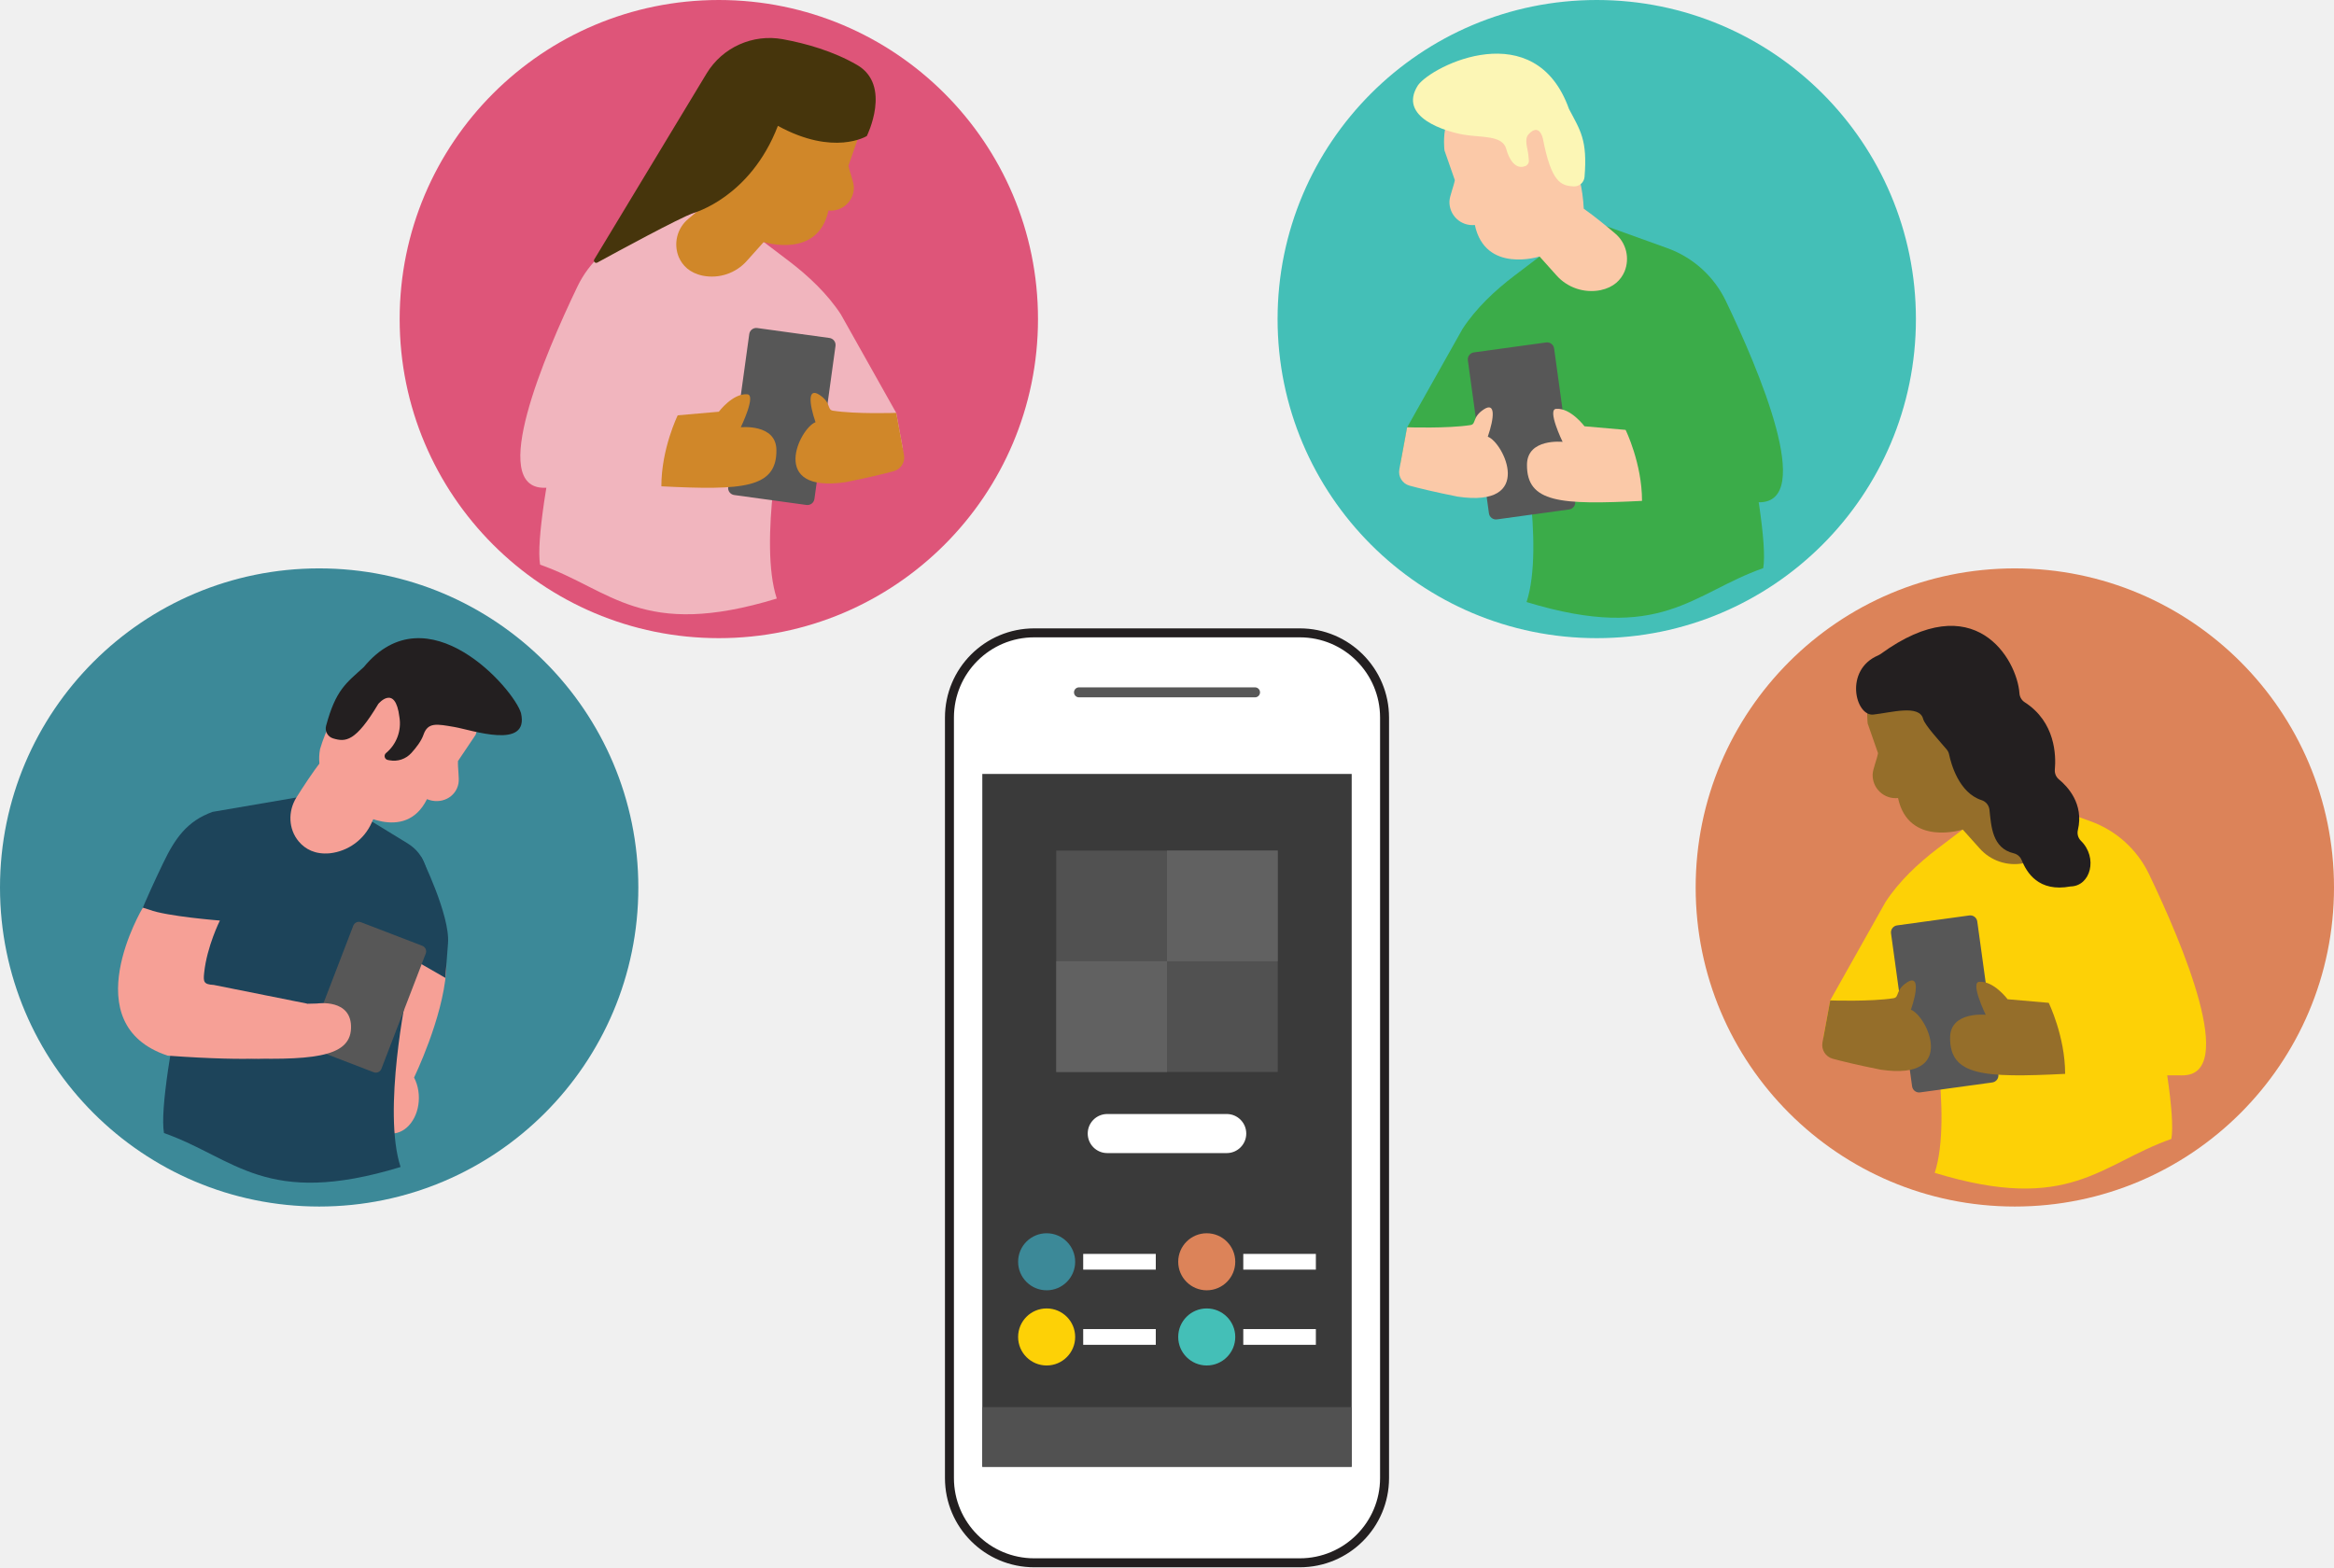
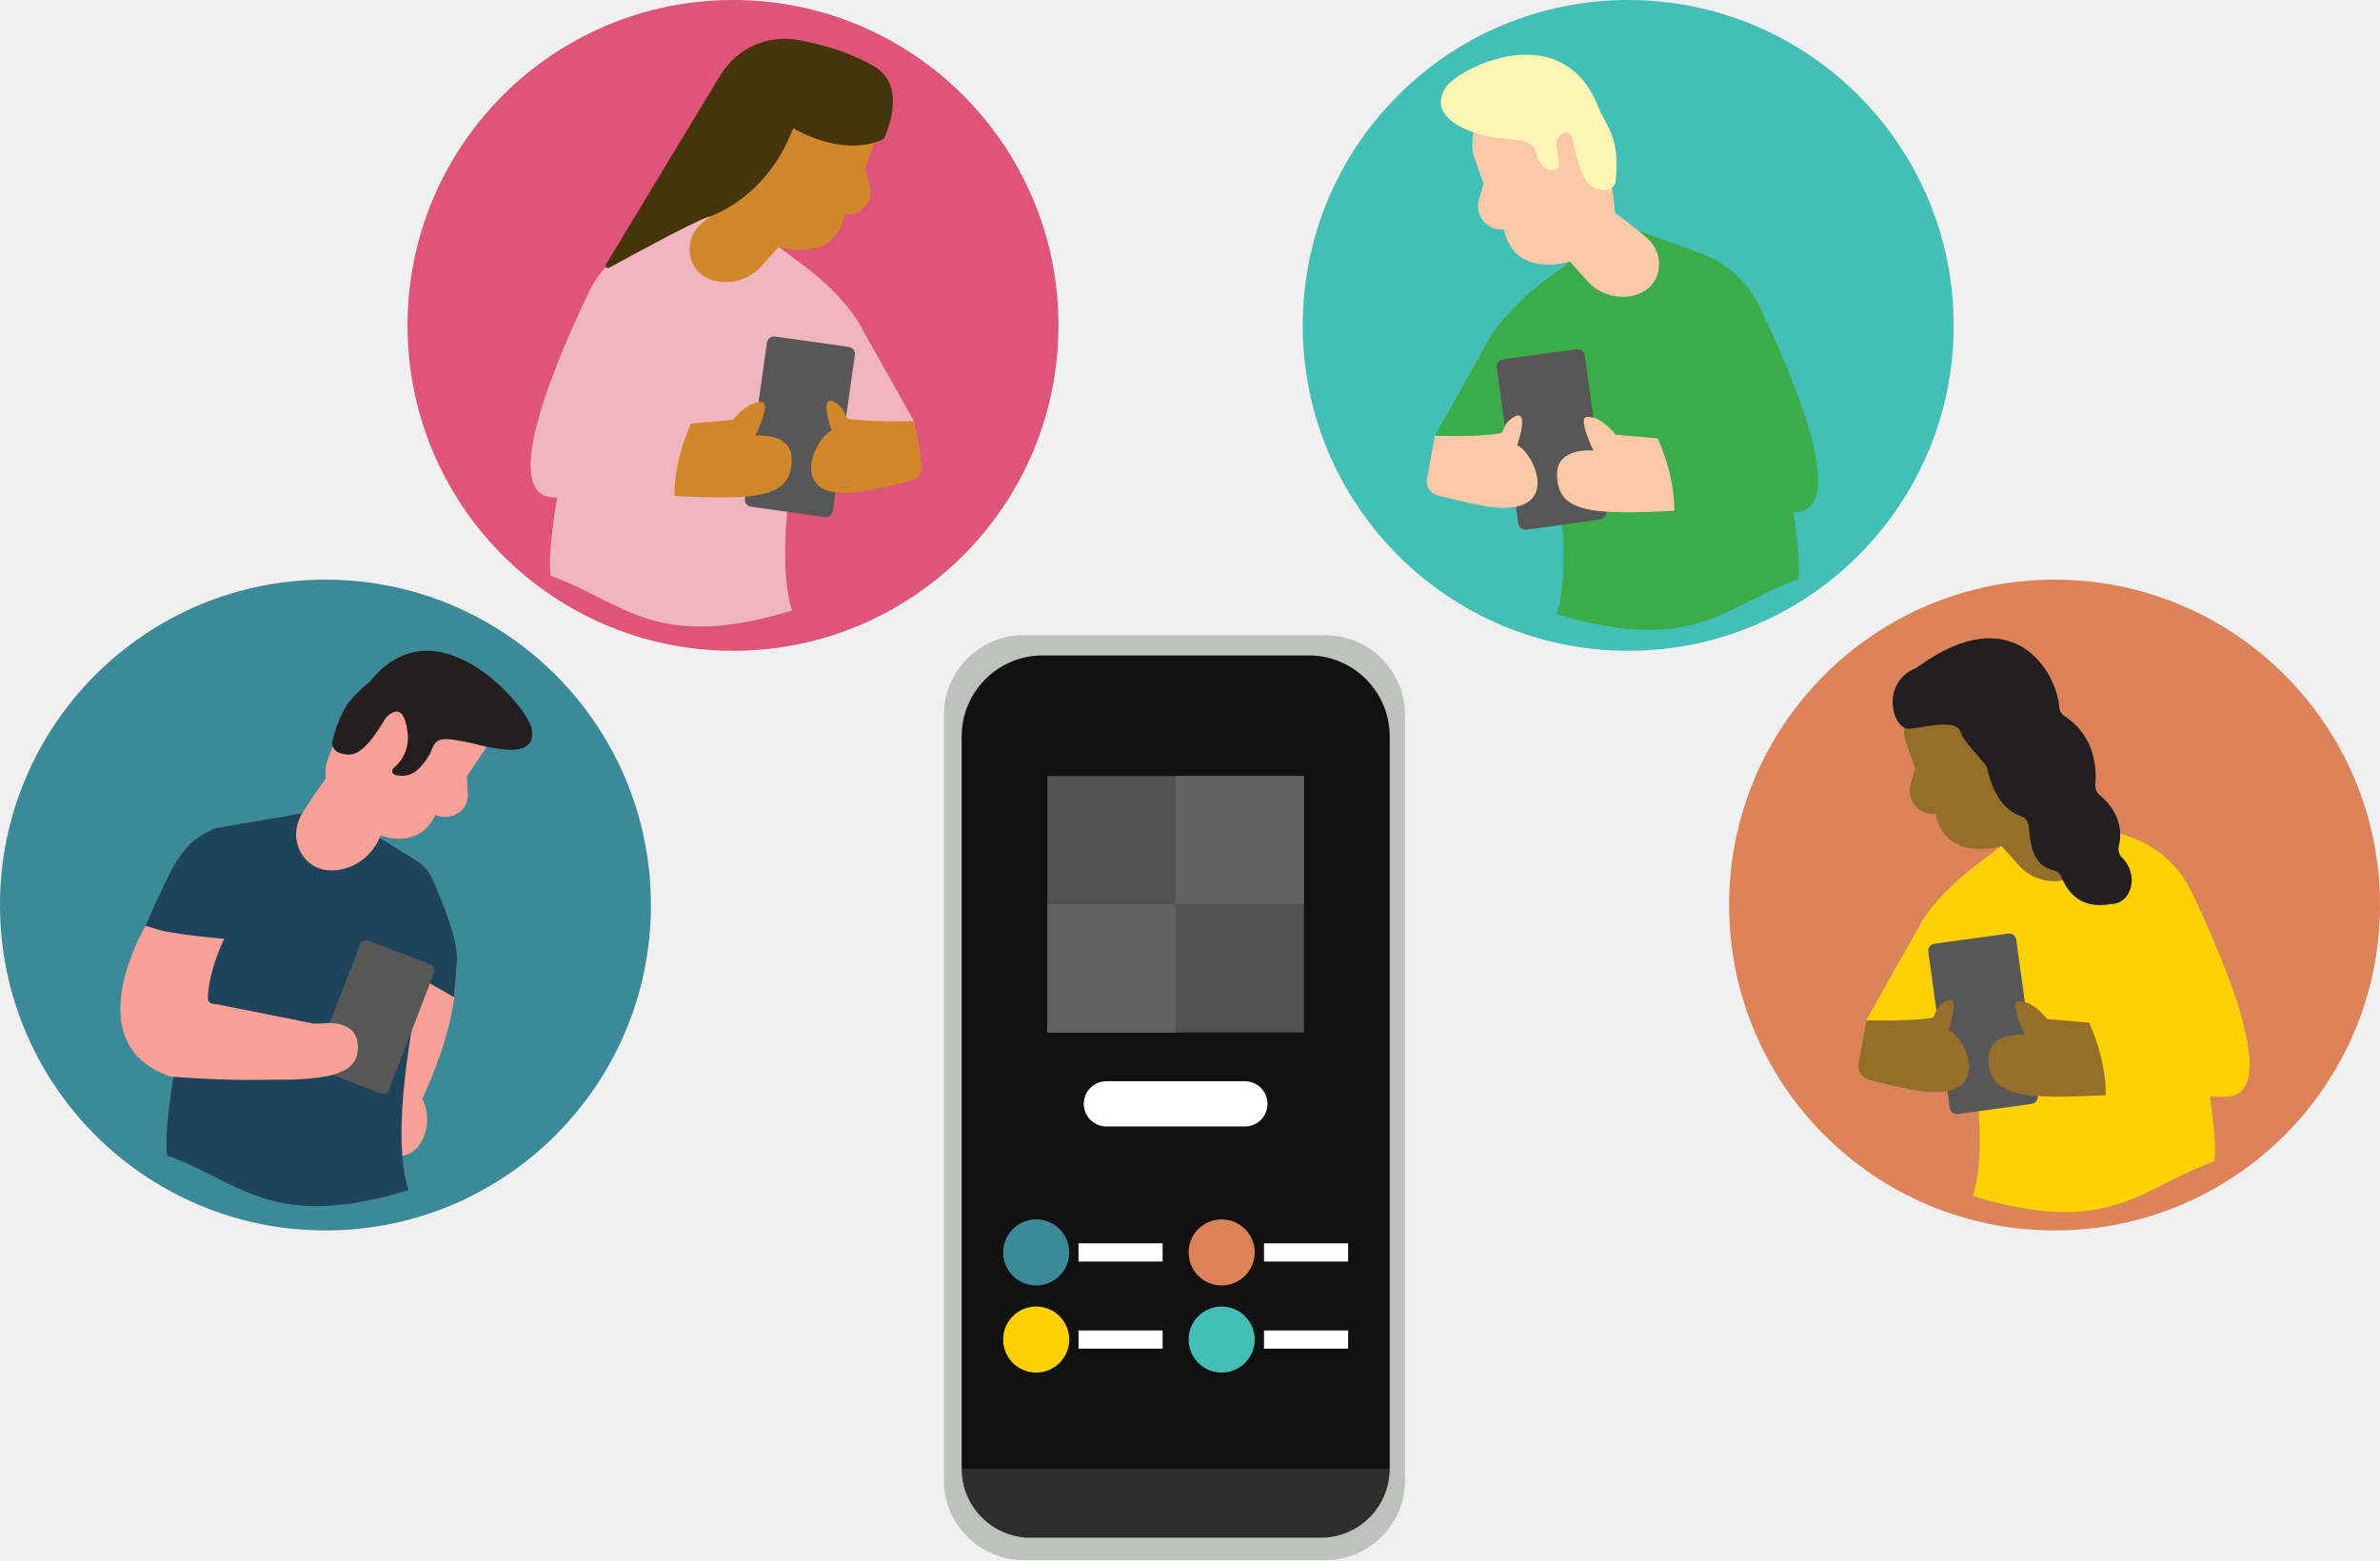
- <svg xmlns="http://www.w3.org/2000/svg" id="Layer_1" data-name="Layer 1" width="1301.02" height="873.89" viewBox="0 0 1301.02 873.89">
+ <svg xmlns="http://www.w3.org/2000/svg" width="458.97mm" height="300.92mm" viewBox="0 0 1301.02 853">
  <defs>
-     <style>.cls-1{fill:#3c8998;}.cls-2{fill:#dc8359;}.cls-3{fill:#de5579;}.cls-4{fill:#44bfb7;}.cls-5{fill:#f6a096;}.cls-6{fill:#1d445a;}.cls-7{fill:#575757;}.cls-8{fill:#231f20;}.cls-9{fill:#fdd106;}.cls-10{fill:#956e2a;}.cls-11{fill:#f1b5be;}.cls-12{fill:#d08729;}.cls-13{fill:#46350c;}.cls-14{fill:#3bac49;}.cls-15{fill:none;stroke:#000;}.cls-15,.cls-18{stroke-miterlimit:10;}.cls-16{fill:#fbc9a8;}.cls-17{fill:#fcf6b5;}.cls-18,.cls-21{fill:#fff;}.cls-18{stroke:#231f20;stroke-width:5px;}.cls-19{fill:#3a3a3a;}.cls-20{fill:#515151;}.cls-22{fill:#616161;}</style>
+     <style>.cls-1{fill:#3c8998;}.cls-2{fill:#f6a096;}.cls-3{fill:#1d445a;}.cls-4{fill:#575757;}.cls-5{fill:#231f20;}.cls-6{fill:#dc8359;}.cls-7{fill:#fdd106;}.cls-8{fill:#956e2a;}.cls-9{fill:#de5579;}.cls-10{fill:#f1b5be;}.cls-11{fill:#d08729;}.cls-12{fill:#46350c;}.cls-13{fill:#44bfb7;}.cls-14{fill:#3bac49;}.cls-15{fill:#fbc9a8;}.cls-16{fill:#fcf6b5;}.cls-17{fill:#bfc1bf;}.cls-18{fill:#111;}.cls-19{fill:#515151;}.cls-20{fill:#fff;}.cls-21{fill:#616161;}.cls-22{fill:#2d2d2d;}</style>
  </defs>
-   <circle class="cls-1" cx="177.91" cy="494.83" r="177.91" />
-   <circle class="cls-2" cx="1123.11" cy="494.83" r="177.91" />
-   <circle class="cls-3" cx="400.69" cy="177.91" r="177.91" />
-   <circle class="cls-4" cx="890.06" cy="177.91" r="177.91" />
-   <ellipse class="cls-5" cx="218.35" cy="612.13" rx="15.14" ry="19.91" />
-   <path class="cls-5" d="M254.41,540.2s23.89-10.15,21.88,17.65c-1.91,26.46-17.89,59.27-17.89,59.27H241.27Z" transform="translate(-27.6 -16.31)" />
-   <path class="cls-6" d="M262.49,494.19s16.09,32.52,14.84,48.08c-1.79,22.28-1.4,19.32-1.4,19.32L248.79,546l5.73-41.61Z" transform="translate(-27.6 -16.31)" />
-   <path class="cls-6" d="M189.3,608.53s-30.43-21-79.49-21c-31.69.37-9.51-52,8.72-89.94,6.59-13.73,13.25-23.44,27.57-28.6l46.71-8,37.74,11.14" transform="translate(-27.6 -16.31)" />
-   <path class="cls-6" d="M145.48,494.19S114.52,622,119,648.08C158.62,662,175.53,690,250.89,667c-10.27-31.33,3.63-97.65,3.63-97.65" transform="translate(-27.6 -16.31)" />
-   <path class="cls-6" d="M231.22,472.13l23.5,14.38c20.15,12.35,7.45,41,7.45,41l-8.23,30.87-78.61,6.54" transform="translate(-27.6 -16.31)" />
-   <path class="cls-5" d="M199.6,576.08l-52.83-10.59c-5.76-.3-5.88-1.79-5.36-6.83,1.55-14.72,8.76-29.07,8.76-29.07s-29.85-2.35-39.33-6.05l-3.63-1.14s-38.89,65.05,13.86,82.52c49.48,3.61,64.94.61,64.94.61" transform="translate(-27.6 -16.31)" />
-   <path class="cls-6" d="M198.59,576s6.66-8.73,11.63-6.9,2.19,10.51,2.19,10.51l-14.57,4.71Z" transform="translate(-27.6 -16.31)" />
-   <rect class="cls-7" x="210.74" y="534.59" width="43.28" height="75.53" rx="3.33" transform="translate(193.26 -61.58) rotate(21.03)" />
-   <path class="cls-5" d="M204.26,575.85s19.74-3,19,14c-.71,16.18-22.1,18-67.58,16.29,0-15.86,11.7-29.39,11.7-29.39Z" transform="translate(-27.6 -16.31)" />
-   <path class="cls-5" d="M206,434c13.33-44.83,50.73-52.2,74.2-43.75s12.48,35.84,12.48,35.84l-9.79,14.56c-.18,3.88.8,9.58.28,12.44-1.43,7.88-9.8,12-17.56,8.81h0C253.21,487,224.73,468,224.73,468S201.92,455.86,206,434Z" transform="translate(-27.6 -16.31)" />
-   <path class="cls-5" d="M241.27,460.81,234.79,475a29,29,0,0,1-23.3,17.08c-8.35.78-13.81-2.38-17.36-6.58-5.78-6.83-6.11-16.86-1.32-24.5,3.75-6,9-14,14-20.52" transform="translate(-27.6 -16.31)" />
-   <path class="cls-8" d="M243.77,440.05l.95.18a13.08,13.08,0,0,0,12.18-4.07c2.67-2.94,5.56-6.68,6.75-10.15,2.46-7.17,7.52-6,17.2-4.35s41.88,13,37.17-7.72c-3.74-13.17-52.12-68.85-87.66-25.66-9.88,9-15.58,12.6-21,32.74a5.77,5.77,0,0,0,3.89,7c7,2.11,12.55,2,25.23-19.23,0,0,9.47-11.42,11.77,7.39a21.5,21.5,0,0,1-7.52,20.06A2.2,2.2,0,0,0,243.77,440.05Z" transform="translate(-27.6 -16.31)" />
-   <path class="cls-9" d="M1211.46,497.47s31,127.85,26.51,153.89c-39.66,13.88-56.56,41.92-131.92,18.9,10.27-31.33-3.64-97.65-3.64-97.65" transform="translate(-27.6 -16.31)" />
-   <path class="cls-9" d="M1158.94,462l33.93,12.22a57.93,57.93,0,0,1,32.62,29.46c18.24,38,50.07,112.61,18.39,112.23-49.07,0-81-.64-81-.64l-109.33-9.7a10.39,10.39,0,0,1-9.3-12.23l3.54-19.25,30.86-54.87c7.49-11.49,18.12-21.47,29-29.76l13.93-10.58Z" transform="translate(-27.6 -16.31)" />
-   <rect class="cls-7" x="1087.3" y="529.18" width="48.53" height="93.99" rx="3.94" transform="translate(2263.78 978.93) rotate(172.16)" />
-   <path class="cls-10" d="M1169.59,575.47l-22.91-2s-7.68-10.26-15.67-9.72c-5.46,0,3.47,18.4,3.47,18.4s-19.69-2.11-19.86,12.63c-.24,21.39,18.65,22.58,64.13,20.29C1178.75,594.12,1169.59,575.47,1169.59,575.47Z" transform="translate(-27.6 -16.31)" />
-   <path class="cls-10" d="M1090.57,564.09c6.61-4.31,5.84,4.66,2.21,15.24,8.79,3.17,26.57,39.83-16.76,33.42-12.9-2.56-21.54-4.68-26.85-6.12a7.9,7.9,0,0,1-5.7-9l4.33-23.51s22.58.78,35.34-1.23C1086.44,572.32,1084,568.4,1090.57,564.09Z" transform="translate(-27.6 -16.31)" />
-   <path class="cls-10" d="M1169,487.34c-2,4.54-5.91,8.72-13.35,10.28a26,26,0,0,1-24.65-8.37l-9.31-10.39s-30.24,9.7-36.08-17.57h0a12.83,12.83,0,0,1-14.15-13.37c.15-2.84,2.29-7.93,3-11.63l-5.77-16.54s-4-29,19.28-30.17,56,16.54,58.35,62.62c6,4.22,12.68,9.7,17.48,13.81A18.51,18.51,0,0,1,1169,487.34Z" transform="translate(-27.6 -16.31)" />
-   <path class="cls-8" d="M1153.28,402.81c-1.37-18.79-24.91-60.11-77.44-21.8a7.3,7.3,0,0,1-1.31.73c-19.17,8.15-12.65,34.1-2.68,33s25.64-5.74,27.75,2.41c.91,3.51,9.48,12.68,13.13,17.06a6.29,6.29,0,0,1,1.35,2.81c1.05,5,5.39,21.34,18.08,25.43a6.38,6.38,0,0,1,4.41,5.38c1,9.18,1.47,21.45,13.6,24.29a6.29,6.29,0,0,1,4.35,3.8c2.8,6.82,9.33,18,27.22,14.66,11.22-.15,15.46-16.07,5.74-25.53a6.34,6.34,0,0,1-1.61-6c3.4-14.48-5.71-24.17-10.55-28.15a6.37,6.37,0,0,1-2.31-5.49c.7-7.71.41-26.51-16.83-37.56A6.4,6.4,0,0,1,1153.28,402.81Z" transform="translate(-27.6 -16.31)" />
-   <path class="cls-11" d="M416,134.38,382.1,146.6a58,58,0,0,0-32.62,29.46c-18.24,38-50.07,112.61-18.39,112.23,49.07,0,81-.63,81-.63L521.41,278a10.39,10.39,0,0,0,9.3-12.23l-3.54-19.25L496.31,191.6c-7.49-11.49-18.12-21.47-29-29.76l-13.94-10.58Z" transform="translate(-27.6 -16.31)" />
-   <path class="cls-11" d="M355.18,177.27s-31,127.85-26.52,153.89c39.66,13.88,56.56,41.92,131.93,18.89-10.27-31.32,3.63-97.64,3.63-97.64" transform="translate(-27.6 -16.31)" />
-   <rect class="cls-7" x="439.13" y="201.58" width="48.53" height="93.99" rx="3.94" transform="translate(10.66 -77.23) rotate(7.84)" />
-   <path class="cls-12" d="M405.38,247.88l22.91-2S436,235.61,444,236.15c5.46,0-3.47,18.4-3.47,18.4s19.69-2.11,19.86,12.63c.25,21.39-18.65,22.58-64.13,20.29C396.22,266.53,405.38,247.88,405.38,247.88Z" transform="translate(-27.6 -16.31)" />
-   <path class="cls-12" d="M484.4,236.49c-6.61-4.31-5.84,4.66-2.21,15.24-8.79,3.17-26.57,39.83,16.77,33.42,12.89-2.56,21.53-4.68,26.84-6.12a7.9,7.9,0,0,0,5.7-9l-4.33-23.51s-22.58.78-35.34-1.23C488.53,244.72,491,240.8,484.4,236.49Z" transform="translate(-27.6 -16.31)" />
-   <path class="cls-12" d="M406,159.74c2,4.54,5.9,8.72,13.34,10.29A26.07,26.07,0,0,0,444,161.66l9.31-10.4s30.24,9.7,36.08-17.57h0a12.83,12.83,0,0,0,14.15-13.37c-.15-2.84-2.29-7.93-3-11.63l5.77-16.54s4.06-29-19.28-30.17-56,16.54-58.35,62.62c-6,4.22-12.68,9.7-17.48,13.81A18.49,18.49,0,0,0,406,159.74Z" transform="translate(-27.6 -16.31)" />
-   <path class="cls-13" d="M461.21,86.48c-15.39,40.06-47.09,48.59-47.09,48.59-8.22,3-41.82,21.22-53.59,27.66a1.26,1.26,0,0,1-1.68-1.76L398.69,95l22.77-37.7A41,41,0,0,1,464,38.18c12.87,2.36,28.06,6.63,41.38,14.36,19.52,11.32,5.41,39.61,5.41,39.61S492.51,103.62,461.21,86.48Z" transform="translate(-27.6 -16.31)" />
-   <path class="cls-14" d="M983.94,179.21s31,127.85,26.52,153.89C970.8,347,953.9,375,878.54,352c10.26-31.32-3.64-97.65-3.64-97.65" transform="translate(-27.6 -16.31)" />
-   <path class="cls-14" d="M923.09,142.46,957,154.67a58,58,0,0,1,32.62,29.46c18.24,38,50.07,112.61,18.39,112.24-49.07,0-81-.64-81-.64L817.71,286a10.39,10.39,0,0,1-9.3-12.23L812,254.55l30.86-54.88c7.49-11.49,18.12-21.47,29.05-29.76l13.93-10.58Z" transform="translate(-27.6 -16.31)" />
-   <path class="cls-15" d="M1001.12,157.81" transform="translate(-27.6 -16.31)" />
-   <rect class="cls-7" x="851.46" y="209.65" width="48.53" height="93.99" rx="3.94" transform="translate(1750.68 375.06) rotate(172.16)" />
-   <path class="cls-16" d="M933.74,256l-22.91-2s-7.68-10.27-15.67-9.73c-5.46,0,3.47,18.41,3.47,18.41s-19.69-2.12-19.86,12.62c-.24,21.39,18.65,22.58,64.13,20.29C942.9,274.6,933.74,256,933.74,256Z" transform="translate(-27.6 -16.31)" />
-   <path class="cls-16" d="M854.72,244.56c6.61-4.3,5.84,4.66,2.21,15.24,8.79,3.18,26.57,39.83-16.76,33.43-12.9-2.57-21.54-4.69-26.85-6.13a7.9,7.9,0,0,1-5.7-9.05l4.33-23.5s22.58.78,35.34-1.23C850.59,252.8,848.11,248.87,854.72,244.56Z" transform="translate(-27.6 -16.31)" />
-   <path class="cls-16" d="M933.1,167.82c-2,4.54-5.9,8.71-13.35,10.28a26.07,26.07,0,0,1-24.65-8.37l-9.31-10.4s-30.24,9.7-36.08-17.57h0a12.83,12.83,0,0,1-14.15-13.36c.15-2.84,2.29-7.94,3-11.64l-5.77-16.54s-4-29,19.28-30.17,56,16.54,58.35,62.62c6,4.22,12.68,9.71,17.48,13.81A18.52,18.52,0,0,1,933.1,167.82Z" transform="translate(-27.6 -16.31)" />
-   <path class="cls-17" d="M877.86,108.92a3.14,3.14,0,0,0,1.95-3.21l-.23-2.69c-.34-3.93-2.57-9,.12-11.89,6.11-6.56,7.94,2.48,7.94,2.48,4.72,24.28,9.92,26.26,17.21,26.63a5.76,5.76,0,0,0,6-5.27c1.73-20.76-2.42-26-8.66-37.89C883.42,24.4,826,52.74,818,63.86c-11.46,17.94,15.73,25.83,25.4,27.53s21.6.17,23.76,7.8C867.18,99.19,870.11,111.93,877.86,108.92Z" transform="translate(-27.6 -16.31)" />
-   <rect class="cls-18" x="529.24" y="352.87" width="242.54" height="518.51" rx="47.24" />
-   <rect class="cls-7" x="598.67" y="383.26" width="103.69" height="5.56" rx="2.78" />
-   <rect class="cls-19" x="547.56" y="431.54" width="205.9" height="386.3" />
-   <circle class="cls-1" cx="583.42" cy="703.54" r="15.9" />
-   <circle class="cls-9" cx="583.42" cy="745.46" r="15.9" />
-   <rect class="cls-20" x="588.79" y="474.27" width="123.44" height="123.44" />
-   <rect class="cls-21" x="606.32" y="621.15" width="88.37" height="21.79" rx="10.89" />
-   <rect class="cls-21" x="603.8" y="699.15" width="40.46" height="8.77" />
-   <rect class="cls-21" x="603.8" y="741.07" width="40.46" height="8.77" />
-   <circle class="cls-2" cx="672.66" cy="703.54" r="15.9" />
-   <circle class="cls-4" cx="672.66" cy="745.46" r="15.9" />
-   <rect class="cls-21" x="693.03" y="699.15" width="40.46" height="8.77" />
-   <rect class="cls-21" x="693.03" y="741.07" width="40.46" height="8.77" />
-   <rect class="cls-22" x="650.51" y="474.27" width="61.72" height="61.72" />
-   <rect class="cls-22" x="588.79" y="536" width="61.72" height="61.72" />
-   <rect class="cls-20" x="547.56" y="784.61" width="205.9" height="33.22" />
+   <g id="People">
+     <g id="Blue_Shirt" data-name="Blue Shirt">
+       <circle class="cls-1" cx="177.91" cy="494.83" r="177.91" />
+       <ellipse class="cls-2" cx="218.35" cy="612.13" rx="15.14" ry="19.91" />
+       <path class="cls-2" d="M226.81,523.89s23.89-10.15,21.88,17.65c-1.91,26.46-17.89,59.27-17.89,59.27H213.67Z" />
+       <path class="cls-3" d="M234.89,477.88S251,510.4,249.73,526c-1.79,22.28-1.4,19.32-1.4,19.32l-27.14-15.59,5.73-41.61Z" />
+       <path class="cls-3" d="M161.7,592.22s-30.43-21-79.49-21c-31.69.37-9.51-52,8.72-89.94,6.59-13.73,13.25-23.44,27.57-28.6l46.71-8L203,455.82" />
+       <path class="cls-3" d="M117.88,477.88s-31,127.81-26.48,153.89c39.62,13.92,56.53,41.92,131.89,18.92C213,619.36,226.92,553,226.92,553" />
+       <path class="cls-3" d="M203.62,455.82l23.5,14.38c20.15,12.35,7.45,41,7.45,41l-8.23,30.87-78.61,6.54" />
+       <path class="cls-2" d="M172,559.77l-52.83-10.59c-5.76-.3-5.88-1.79-5.36-6.83,1.55-14.72,8.76-29.07,8.76-29.07s-29.85-2.35-39.33-6l-3.63-1.14s-38.89,65.05,13.86,82.52c49.48,3.61,64.94.61,64.94.61" />
+       <path class="cls-3" d="M171,559.69s6.66-8.73,11.63-6.9,2.19,10.51,2.19,10.51L170.24,568Z" />
+       <rect class="cls-4" x="167" y="534.4" width="75.53" height="43.28" rx="3.33" transform="translate(-387.72 547.63) rotate(-68.97)" />
+       <path class="cls-2" d="M176.66,559.54s19.74-3,19,14c-.71,16.18-22.1,18-67.58,16.29,0-15.86,11.7-29.39,11.7-29.39Z" />
+       <path class="cls-2" d="M178.4,417.69c13.33-44.83,50.73-52.2,74.2-43.75s12.48,35.84,12.48,35.84l-9.79,14.56c-.18,3.88.8,9.58.28,12.44-1.43,7.88-9.8,12-17.56,8.81h0c-12.4,25.1-40.88,6.1-40.88,6.1S174.32,439.55,178.4,417.69Z" />
+       <path class="cls-2" d="M213.67,444.5l-6.48,14.19a29,29,0,0,1-23.3,17.08c-8.35.78-13.81-2.38-17.36-6.58-5.78-6.83-6.11-16.86-1.32-24.5,3.75-6,9-14,14-20.52" />
+       <path class="cls-5" d="M216.17,423.74l1,.18a13.06,13.06,0,0,0,12.18-4.07c2.67-2.94,5.56-6.68,6.75-10.15,2.46-7.17,7.52-6,17.2-4.35s41.88,13,37.17-7.72c-3.74-13.17-52.12-68.85-87.66-25.66-9.88,9-15.58,12.6-21,32.74a5.77,5.77,0,0,0,3.89,7c7,2.11,12.55,2,25.23-19.23,0,0,9.47-11.42,11.77,7.39a21.49,21.49,0,0,1-7.52,20.06,2.19,2.19,0,0,0,1,3.81Z" />
+     </g>
+     <g id="Yellow_Shirt" data-name="Yellow Shirt">
+       <circle class="cls-6" cx="1123.11" cy="494.83" r="177.91" />
+       <path class="cls-7" d="M1183.86,481.16s31,127.85,26.51,153.89c-39.66,13.88-56.56,41.92-131.92,18.9,10.27-31.33-3.64-97.65-3.64-97.65" />
+       <path class="cls-7" d="M1131.34,445.69l33.93,12.22a58,58,0,0,1,32.62,29.46c18.24,38,50.07,112.61,18.39,112.23-49.07,0-81-.64-81-.64L1026,589.26a10.39,10.39,0,0,1-9.43-11.27h0a6.24,6.24,0,0,1,.13-1l3.54-19.25,30.86-54.87c7.49-11.49,18.12-21.47,29-29.76l13.9-10.54Z" />
+       <rect class="cls-4" x="1059.75" y="512.77" width="48.53" height="93.99" rx="3.94" transform="translate(-66.22 153.1) rotate(-7.84)" />
+       <path class="cls-8" d="M1142,559.16l-22.91-2s-7.68-10.26-15.67-9.72c-5.46,0,3.47,18.4,3.47,18.4s-19.69-2.11-19.86,12.63c-.24,21.39,18.65,22.58,64.13,20.29C1151.15,577.81,1142,559.16,1142,559.16Z" />
+       <path class="cls-8" d="M1063,547.78c6.61-4.31,5.84,4.66,2.21,15.24,8.79,3.17,26.57,39.83-16.76,33.42-12.9-2.56-21.54-4.68-26.85-6.12a7.91,7.91,0,0,1-5.7-9l4.33-23.51s22.58.78,35.34-1.23C1058.84,556,1056.4,552.09,1063,547.78Z" />
+       <path class="cls-8" d="M1141.4,471c-2,4.54-5.91,8.72-13.35,10.28a26,26,0,0,1-24.65-8.37l-9.31-10.39s-30.24,9.7-36.08-17.57h0a12.82,12.82,0,0,1-14.09-11.41v0a12.54,12.54,0,0,1-.06-1.94c.15-2.84,2.29-7.93,3-11.63l-5.77-16.54s-4-29,19.28-30.17,56,16.54,58.35,62.62c6,4.22,12.68,9.7,17.48,13.81A18.5,18.5,0,0,1,1141.4,471Z" />
+       <path class="cls-5" d="M1125.68,386.5c-1.37-18.79-24.91-60.11-77.44-21.8a7.3,7.3,0,0,1-1.31.73c-19.17,8.15-12.65,34.1-2.68,33s25.64-5.74,27.75,2.41c.91,3.51,9.48,12.68,13.13,17.06a6.34,6.34,0,0,1,1.35,2.81c1,5,5.39,21.34,18.08,25.43a6.4,6.4,0,0,1,4.41,5.38c1,9.18,1.47,21.45,13.6,24.29a6.29,6.29,0,0,1,4.35,3.8c2.8,6.82,9.33,18,27.22,14.66,11.22-.15,15.46-16.07,5.74-25.53a6.32,6.32,0,0,1-1.61-6c3.4-14.48-5.71-24.17-10.55-28.15a6.35,6.35,0,0,1-2.31-5.49c.7-7.71.41-26.51-16.83-37.56A6.37,6.37,0,0,1,1125.68,386.5Z" />
+     </g>
+     <g id="Pink_Shirt" data-name="Pink Shirt">
+       <circle class="cls-9" cx="400.69" cy="177.91" r="177.91" />
+       <path class="cls-10" d="M388.4,118.07l-33.9,12.22a58,58,0,0,0-32.62,29.46c-18.24,38-50.07,112.61-18.39,112.23,49.07,0,81-.63,81-.63l109.32-9.66a10.39,10.39,0,0,0,9.43-11.27h0a6.24,6.24,0,0,0-.13-1l-3.54-19.25-30.86-54.92c-7.49-11.49-18.12-21.47-29-29.76L425.77,135Z" />
+       <path class="cls-10" d="M327.58,161s-31,127.85-26.52,153.89c39.66,13.88,56.56,41.92,131.93,18.89-10.27-31.32,3.63-97.64,3.63-97.64" />
+       <rect class="cls-4" x="390.25" y="209.1" width="93.98" height="48.52" rx="3.94" transform="translate(144.96 633.61) rotate(-81.95)" />
+       <path class="cls-11" d="M377.78,231.57l22.91-2s7.71-10.27,15.71-9.73c5.46,0-3.47,18.4-3.47,18.4s19.69-2.11,19.86,12.63c.25,21.39-18.65,22.58-64.13,20.29C368.62,250.22,377.78,231.57,377.78,231.57Z" />
+       <path class="cls-11" d="M456.8,220.18c-6.61-4.31-5.84,4.66-2.21,15.24-8.79,3.17-26.57,39.83,16.77,33.42,12.89-2.56,21.53-4.68,26.84-6.12a7.9,7.9,0,0,0,5.7-9l-4.33-23.51S477,231,464.23,229C460.93,228.41,463.4,224.49,456.8,220.18Z" />
+       <path class="cls-11" d="M378.4,143.43c2,4.54,5.9,8.72,13.34,10.29a26.07,26.07,0,0,0,24.66-8.37l9.31-10.4s30.24,9.7,36.08-17.57h0A12.82,12.82,0,0,0,475.88,106a12.54,12.54,0,0,0,.06-1.94c-.15-2.84-2.29-7.93-3-11.63l5.77-16.54s4.06-29-19.28-30.17-56,16.54-58.35,62.62c-6,4.22-12.68,9.7-17.48,13.81A18.5,18.5,0,0,0,378.4,143.43Z" />
+       <path class="cls-12" d="M433.61,70.17c-15.39,40.06-47.09,48.59-47.09,48.59-8.22,3-41.82,21.22-53.59,27.66a1.25,1.25,0,0,1-1.71-.5,1.29,1.29,0,0,1,0-1.26l39.84-66L393.86,41A41,41,0,0,1,436.4,21.87c12.87,2.36,28.06,6.63,41.38,14.36,19.52,11.32,5.41,39.61,5.41,39.61S464.91,87.31,433.61,70.17Z" />
+     </g>
+     <g id="Green_Shirt" data-name="Green Shirt">
+       <circle class="cls-13" cx="890.06" cy="177.91" r="177.91" />
+       <path class="cls-14" d="M956.34,162.9s31,127.85,26.52,153.89c-39.66,13.9-56.56,41.9-131.92,18.9C861.2,304.37,847.3,238,847.3,238" />
+       <path class="cls-14" d="M895.49,126.15l33.91,12.21A58,58,0,0,1,962,167.82c18.24,38,50.07,112.61,18.39,112.24-49.07,0-81-.64-81-.64l-109.3-9.73a10.39,10.39,0,0,1-9.43-11.27h0a6.24,6.24,0,0,1,.13-1l3.59-19.22,30.86-54.88c7.49-11.49,18.12-21.47,29-29.76l14-10.56Z" />
+       <rect class="cls-4" x="823.87" y="193.27" width="48.53" height="93.99" rx="3.94" transform="translate(-24.85 117.94) rotate(-7.84)" />
+       <path class="cls-15" d="M906.14,239.69l-22.91-2s-7.68-10.27-15.67-9.73c-5.46,0,3.47,18.41,3.47,18.41s-19.69-2.12-19.86,12.62c-.24,21.39,18.65,22.58,64.13,20.29C915.3,258.29,906.14,239.69,906.14,239.69Z" />
+       <path class="cls-15" d="M827.12,228.25c6.61-4.3,5.84,4.66,2.21,15.24,8.79,3.18,26.57,39.83-16.76,33.43-12.9-2.57-21.54-4.69-26.85-6.13a7.91,7.91,0,0,1-5.7-9.05l4.33-23.5s22.58.78,35.34-1.23C823,236.49,820.51,232.56,827.12,228.25Z" />
+       <path class="cls-15" d="M905.5,151.51c-2,4.54-5.9,8.71-13.35,10.28a26,26,0,0,1-24.65-8.37L858.19,143s-30.24,9.7-36.08-17.57h0A12.82,12.82,0,0,1,808,114v0a12.41,12.41,0,0,1-.06-1.93c.15-2.84,2.29-7.94,3-11.64l-5.77-16.54s-4-29,19.28-30.17,56,16.54,58.35,62.62c6,4.22,12.68,9.71,17.48,13.81A18.52,18.52,0,0,1,905.5,151.51Z" />
+       <path class="cls-16" d="M850.26,92.61a3.14,3.14,0,0,0,2-3.21L852,86.71c-.34-3.93-2.57-9,.12-11.89,6.11-6.56,7.94,2.48,7.94,2.48,4.72,24.28,9.92,26.26,17.21,26.63a5.76,5.76,0,0,0,6-5.27c1.73-20.76-2.42-26-8.66-37.89C855.82,8.09,798.4,36.43,790.4,47.55c-11.46,17.94,15.73,25.83,25.4,27.53s21.6.17,23.76,7.8C839.58,82.88,842.51,95.62,850.26,92.61Z" />
+     </g>
+   </g>
+   <g id="Phone">
+     <rect class="cls-17" x="515.97" y="347.27" width="252.07" height="505.73" rx="43.68" />
+     <path class="cls-18" d="M570,358.34H715.39a44.3,44.3,0,0,1,44.3,44.3V803h-234V402.64a44.3,44.3,0,0,1,44.3-44.3Z" />
+     <circle class="cls-1" cx="566.43" cy="684.76" r="18.06" />
+     <circle class="cls-7" cx="566.43" cy="732.39" r="18.06" />
+     <rect class="cls-19" x="572.52" y="424.26" width="140.26" height="140.26" />
+     <path class="cls-20" d="M604.83,591.15h75.65a12.38,12.38,0,0,1,12.38,12.38h0a12.37,12.37,0,0,1-12.38,12.37H604.83a12.37,12.37,0,0,1-12.38-12.37h0A12.38,12.38,0,0,1,604.83,591.15Z" />
+     <rect class="cls-20" x="589.58" y="679.78" width="45.97" height="9.96" />
+     <rect class="cls-20" x="589.58" y="727.41" width="45.97" height="9.96" />
+     <circle class="cls-6" cx="667.82" cy="684.76" r="18.06" />
+     <circle class="cls-13" cx="667.82" cy="732.39" r="18.06" />
+     <rect class="cls-20" x="690.97" y="679.78" width="45.97" height="9.96" />
+     <rect class="cls-20" x="690.97" y="727.41" width="45.97" height="9.96" />
+     <rect class="cls-21" x="642.65" y="424.26" width="70.13" height="70.13" />
+     <rect class="cls-21" x="572.52" y="494.39" width="70.13" height="70.13" />
+     <path class="cls-22" d="M525.68,803h234a37.75,37.75,0,0,1-37.75,37.75H563.43A37.75,37.75,0,0,1,525.68,803Z" />
+   </g>
</svg>
